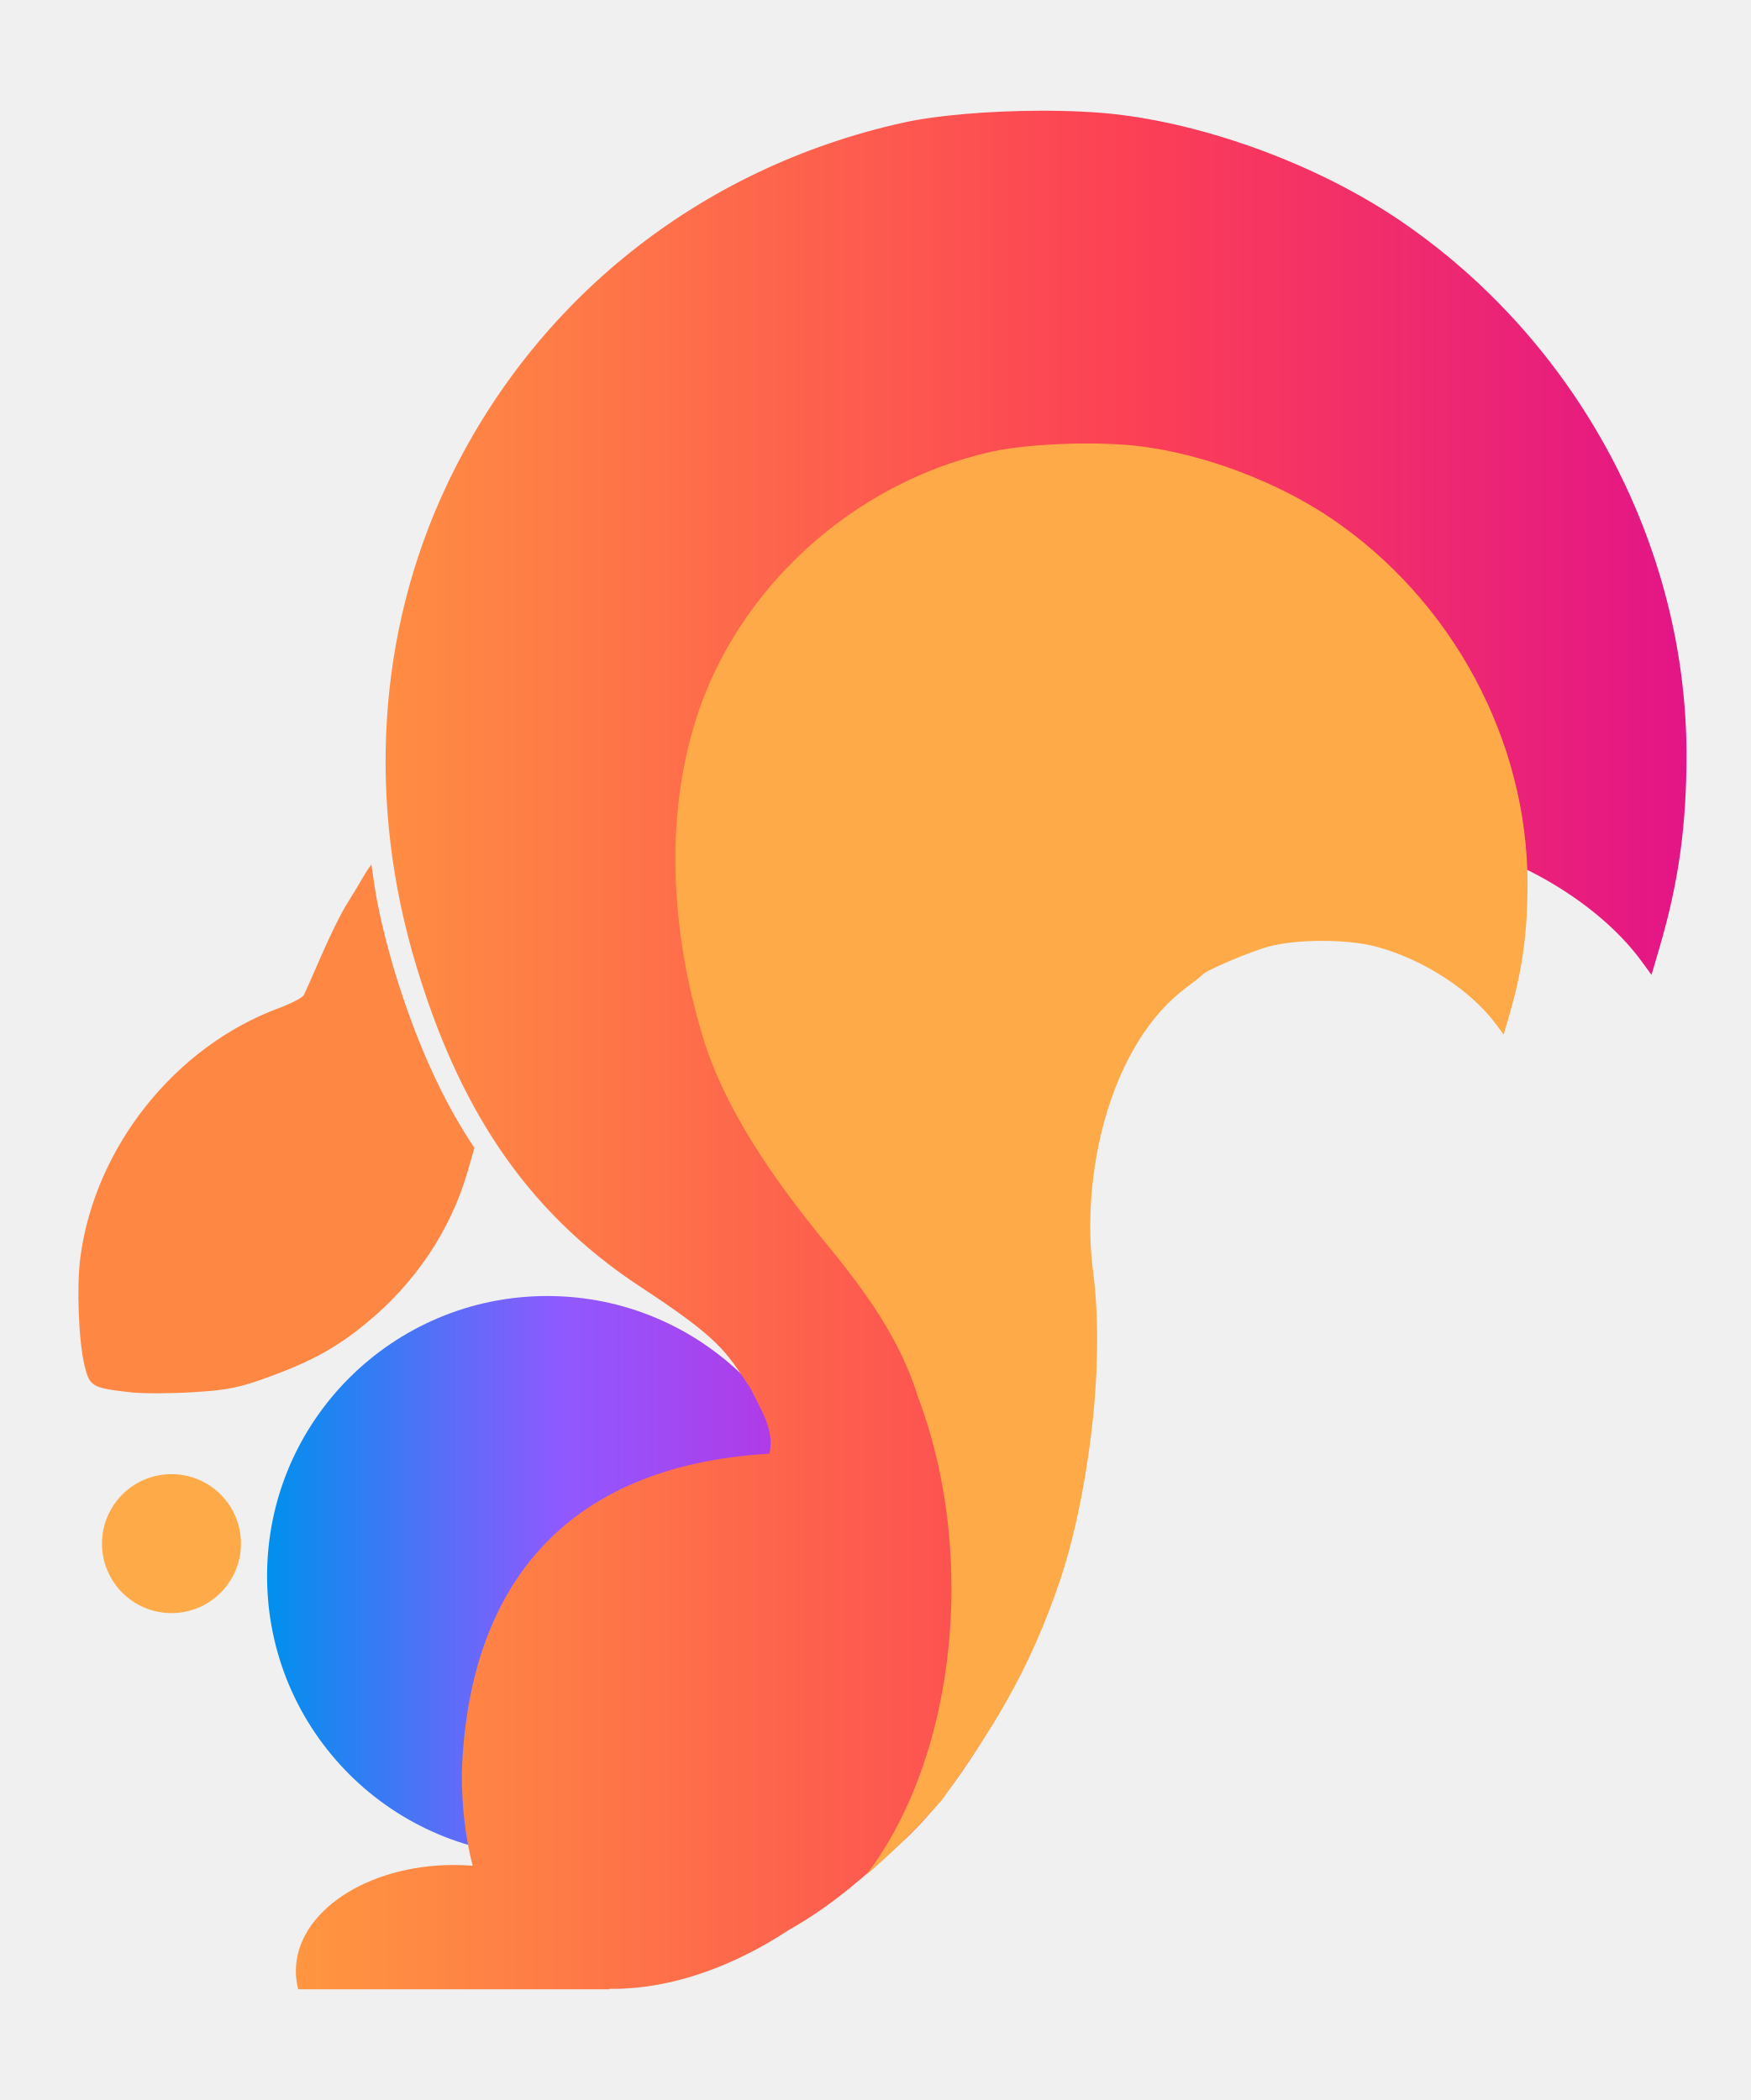
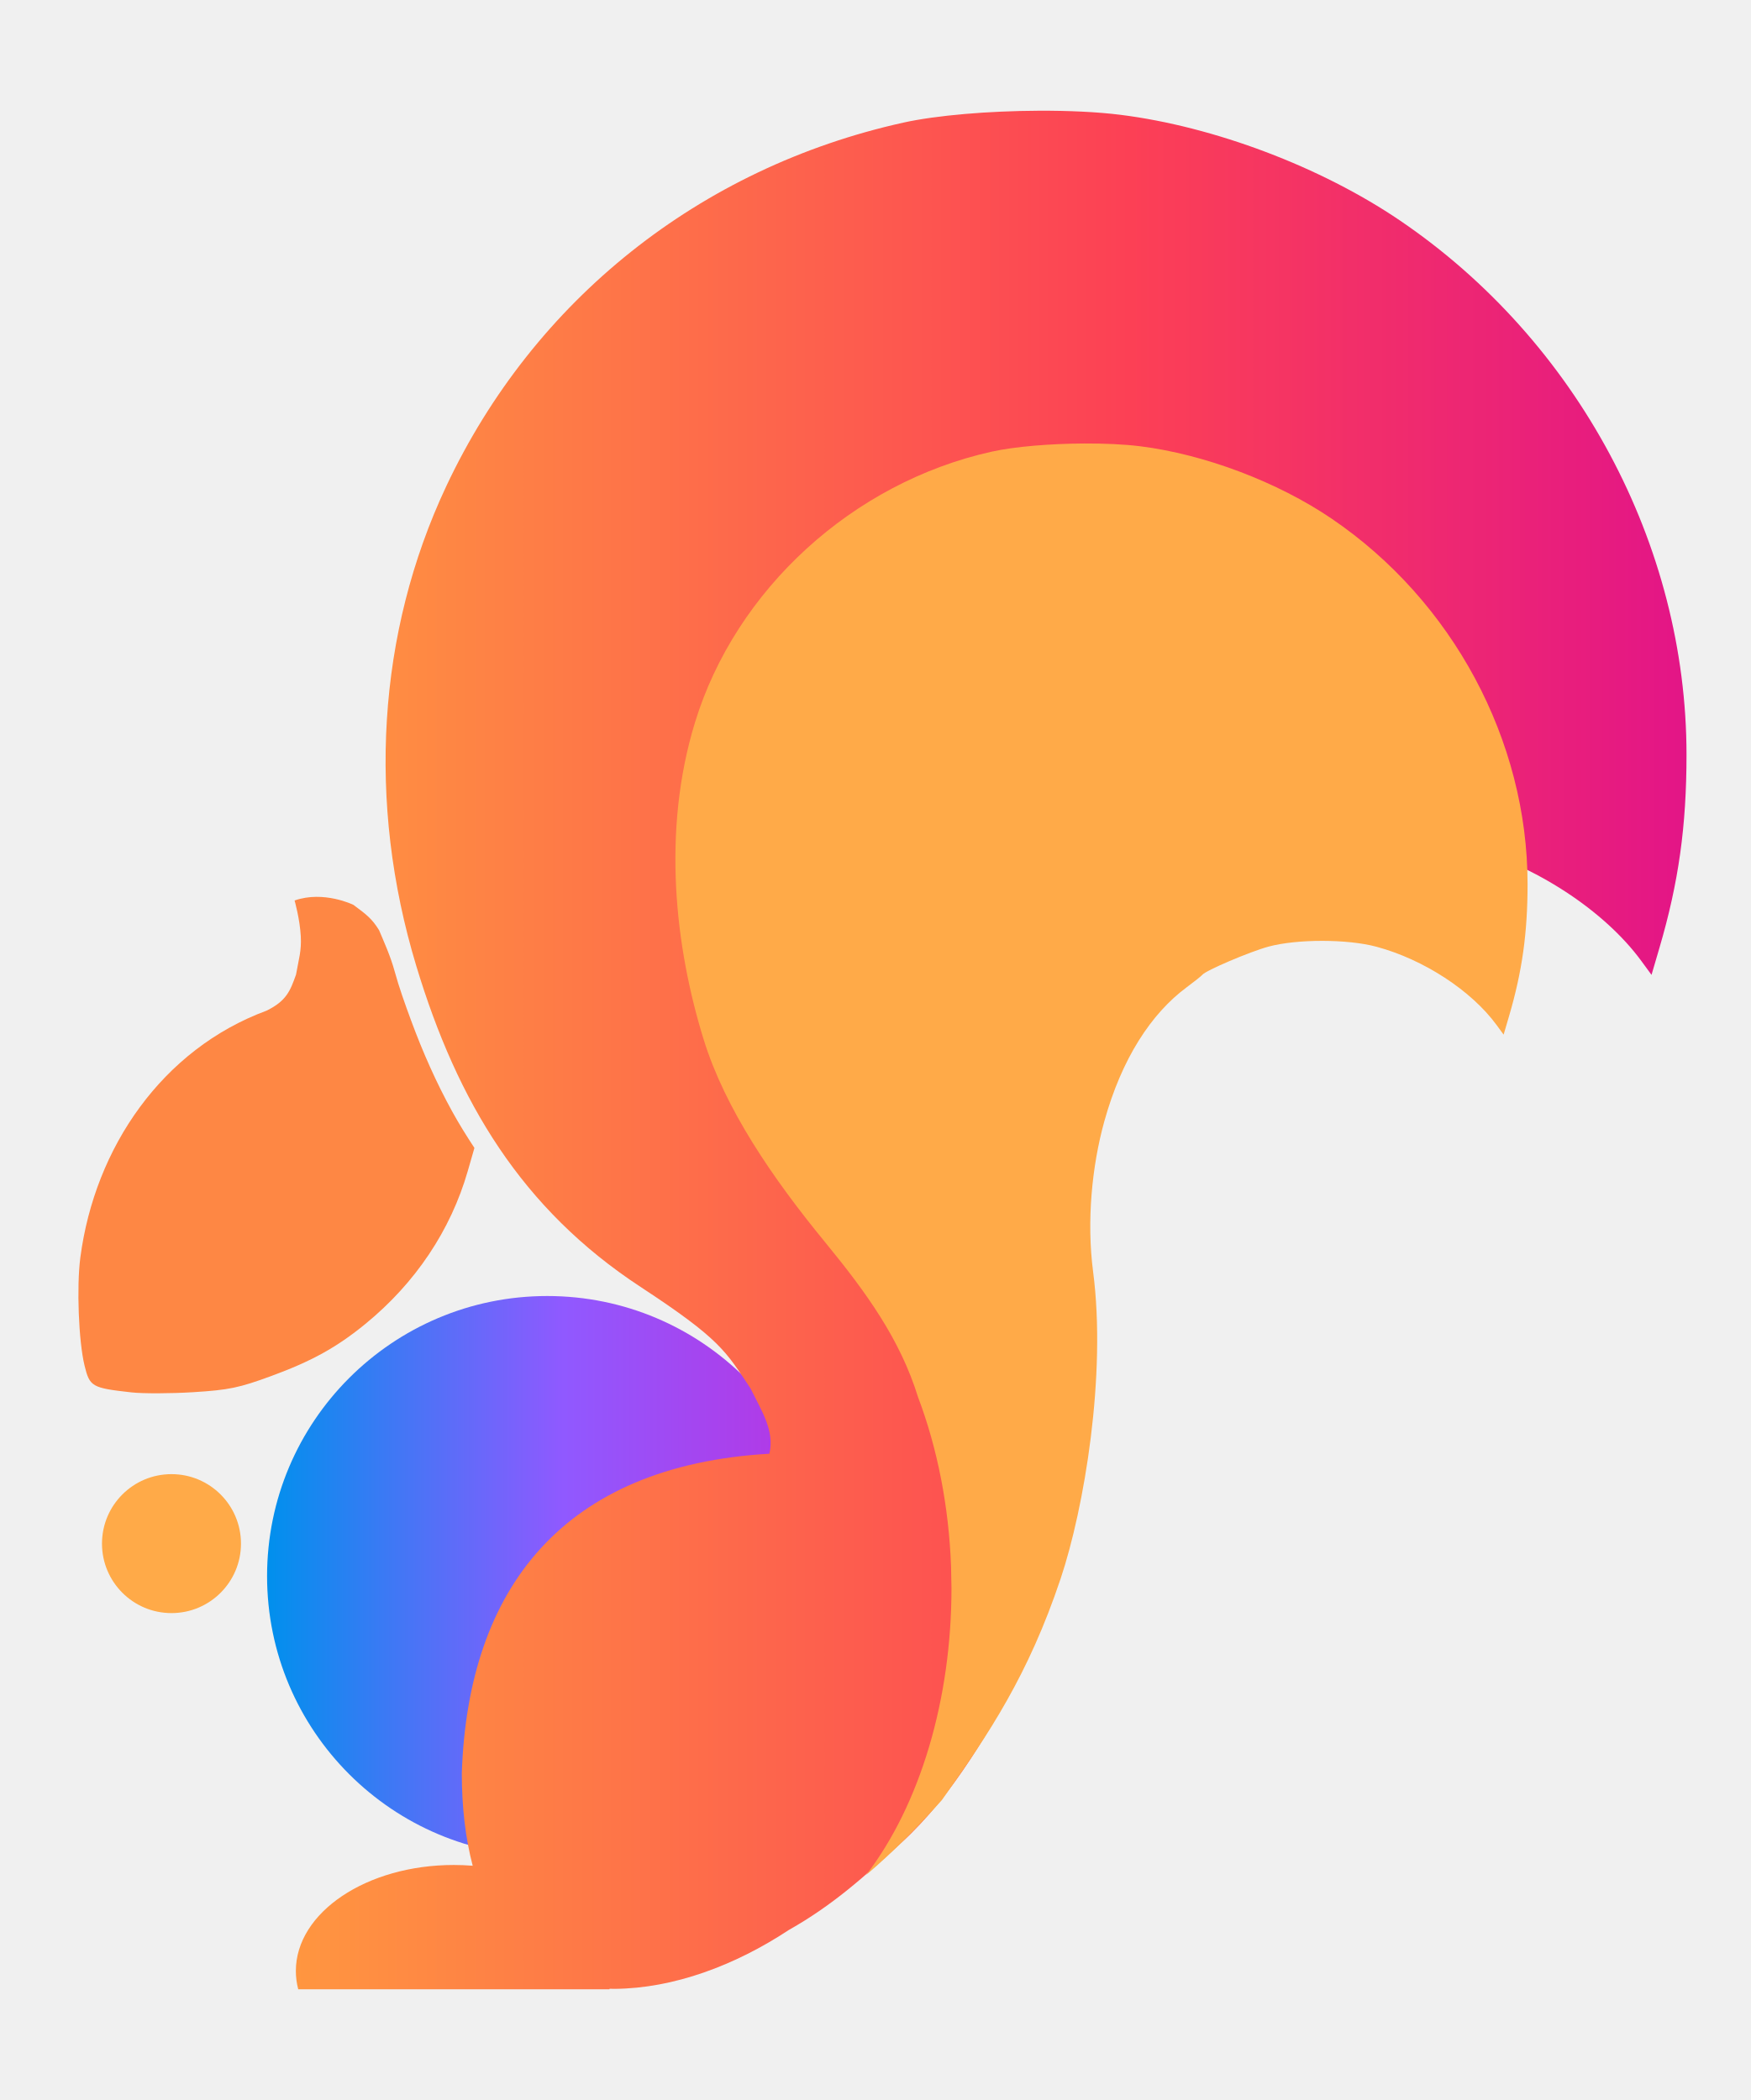
- <svg xmlns="http://www.w3.org/2000/svg" xmlns:xlink="http://www.w3.org/1999/xlink" width="550" height="660" viewBox="0 0 550 660" version="1.1" id="svg8">
+ <svg xmlns="http://www.w3.org/2000/svg" xmlns:xlink="http://www.w3.org/1999/xlink" id="svg8" version="1.1" viewBox="0 0 550 660" height="660" width="550">
  <defs id="defs2">
    <style id="style924">.cls-1,.cls-4{fill:#ff6700;}.cls-2{fill:none;}.cls-3{fill:#ff8b00;}.cls-4{opacity:0.5;}.cls-5{fill:#ff7900;}.cls-6{fill:#ffa300;}.cls-7{fill:url(#linear-gradient);}.cls-8{fill:url(#linear-gradient-2);}.cls-9{fill:url(#linear-gradient-3);}.cls-10{fill:#ffbc00;}</style>
-     <linearGradient gradientUnits="userSpaceOnUse" y2="75.055" x2="16.72" y1="9.758" x1="54.419" id="a-3">
-       <stop id="stop1057" stop-color="#ff9640" offset="0" />
-       <stop id="stop1059" stop-color="#fc4055" offset=".6" />
-       <stop id="stop1061" stop-color="#e31587" offset="1" />
+     <linearGradient id="a-3" x1="54.419" y1="9.758" x2="16.72" y2="75.055" gradientUnits="userSpaceOnUse">
+       <stop offset="0" stop-color="#ff9640" id="stop1057" />
+       <stop offset=".6" stop-color="#fc4055" id="stop1059" />
+       <stop offset="1" stop-color="#e31587" id="stop1061" />
    </linearGradient>
-     <linearGradient gradientUnits="userSpaceOnUse" y2="21.412" x2="67.226" y1="53.055" x1="35.583" id="c-9">
-       <stop id="stop1071" stop-color="#0090ed" offset="0" />
-       <stop id="stop1073" stop-color="#5b6df8" offset=".325" />
-       <stop id="stop1075" stop-color="#9059ff" offset=".529" />
-       <stop id="stop1077" stop-color="#b833e1" offset="1" />
+     <linearGradient id="c-9" x1="35.583" y1="53.055" x2="67.226" y2="21.412" gradientUnits="userSpaceOnUse">
+       <stop offset="0" stop-color="#0090ed" id="stop1071" />
+       <stop offset=".325" stop-color="#5b6df8" id="stop1073" />
+       <stop offset=".529" stop-color="#9059ff" id="stop1075" />
+       <stop offset="1" stop-color="#b833e1" id="stop1077" />
    </linearGradient>
    <style id="style1166">.cls-1{fill:#008c74;}.cls-2{fill:#009377;}.cls-3{fill:#00997c;}.cls-4{fill:#00586d;}.cls-5{fill:#00607a;}</style>
    <style id="style1215">.cls-1{fill:#fff;}.cls-2{fill:#bf6211;}.cls-3{fill:#b25814;}.cls-4{fill:#d66a18;}</style>
-     <linearGradient gradientTransform="matrix(3.713697,0,0,3.713697,-78.79137,-154.4395)" gradientUnits="userSpaceOnUse" y2="193.552" x2="101.225" y1="193.552" x1="53.819" id="linearGradient1027" xlink:href="#c-9" />
-     <linearGradient gradientUnits="userSpaceOnUse" y2="561.259" x2="659.316" y1="561.259" x1="214.615" id="linearGradient1064" xlink:href="#a-3" gradientTransform="matrix(0.9825822,0,0,0.9825822,-80.75654,-152.4743)" />
+     <linearGradient xlink:href="#c-9" id="linearGradient1027" x1="53.819" y1="193.552" x2="101.225" y2="193.552" gradientUnits="userSpaceOnUse" gradientTransform="matrix(3.713697,0,0,3.713697,-78.79137,-154.4395)" />
+     <linearGradient gradientTransform="matrix(0.9825822,0,0,0.9825822,-80.75654,-152.4743)" xlink:href="#a-3" id="linearGradient1064" x1="214.615" y1="561.259" x2="659.316" y2="561.259" gradientUnits="userSpaceOnUse" />
  </defs>
-   <g transform="translate(-37.15972,-69.00886)" style="display:inline;opacity:0.997" id="layer1">
-     <circle style="fill:url(#linearGradient1027);fill-opacity:1;stroke:none;stroke-width:0.265;stroke-linejoin:round" id="path1334" cx="209.103" cy="564.355" r="88.026" />
-     <path d="m 363.476,103.807 c -15.568,0.073 -31.965,1.405 -42.548,3.754 -63.828,14.165 -116.029,55.718 -143.555,114.271 -21.636,46.023 -24.966,99.344 -9.413,150.763 12.931,42.752 33.104,76.353 70.443,100.855 25.059,16.444 26.736,20.118 34.578,31.931 3.507,7.117 7.621,13.32 5.923,20.508 -64.695,3.744 -94.713,42.15 -96.64,100.448 0,10.58 1.14,20.372 3.42,29.048 -1.968,-0.159 -3.949,-0.24 -5.932,-0.24 -27.411,2.6e-4 -49.631,14.919 -49.632,33.323 -2.2e-4,1.926 0.248,3.849 0.743,5.746 h 97.778 c 0.014,-0.055 0.028,-0.11 0.042,-0.165 0.544,0.012 1.081,0.036 1.635,0.031 18.529,-0.168 37.758,-7.335 54.677,-18.496 13.968,-7.895 23.542,-16.609 35.676,-27.716 15.561,-14.244 28.488,-35.855 38.518,-56.758 17.028,-35.486 23.167,-102.88 16.963,-127.818 -5.658,-22.741 -5.8,-36.15 -0.605,-56.677 5.138,-20.302 18.698,-40.885 34.841,-52.887 3.643,-2.708 6.911,-5.31 7.262,-5.78 1.466,-1.966 21.918,-10.69 30.462,-12.994 13.14,-3.544 36.276,-3.513 49.565,0.065 21.657,5.832 43.55,20.105 55.172,35.97 l 3.228,4.406 2.51,-8.557 c 6.009,-20.487 8.486,-38.18 8.486,-60.621 0,-65.978 -34.401,-130.124 -90.048,-167.914 -24.795,-16.838 -58.365,-29.529 -87.859,-33.216 -7.309,-0.914 -16.352,-1.324 -25.693,-1.28 z" style="fill:url(#linearGradient1064);fill-opacity:1;stroke:none;stroke-width:0.265;stroke-linejoin:round" id="path915" />
-     <path d="m 377.855,208.391 c -10.65,0.05 -21.867,0.961 -29.107,2.568 -43.663,9.69 -80.427,43.323 -93.221,85.116 -10.463,34.18 -6.263,70.63 2.765,99.744 6.725,21.686 21.52,43.362 38.135,63.618 13.035,15.892 23.581,30.556 29.182,48.649 6.108,16.124 9.668,34.354 10.377,53.136 l 0.133,6.976 c -2.6e-4,34.873 -9.829,67.916 -26.791,90.069 8.428,-7.178 16.337,-15.119 23.776,-23.526 14.941,-20.973 27.201,-39.443 37.29,-69.516 7.437,-22.17 14.471,-64.044 10.227,-96.544 -2.076,-15.896 -0.363,-33.234 3.506,-47.193 5.5,-19.844 14.776,-33.924 25.82,-42.134 2.492,-1.853 4.729,-3.634 4.969,-3.955 1.003,-1.345 14.993,-7.311 20.838,-8.887 8.989,-2.424 24.816,-2.404 33.907,0.044 14.815,3.99 29.791,13.752 37.741,24.605 l 2.207,3.015 1.718,-5.855 c 4.111,-14.014 5.805,-26.117 5.805,-41.468 0,-45.134 -23.532,-89.013 -61.599,-114.864 -16.961,-11.518 -39.925,-20.202 -60.101,-22.724 -5,-0.625 -11.185,-0.903 -17.575,-0.873 z" style="fill:#ffaa48;fill-opacity:1;stroke-width:1" id="path1261-3-2" />
-     <circle r="21.836" cy="554.146" cx="91.041" id="path898" style="fill:#ffaa48;fill-opacity:1;stroke:none;stroke-width:0.265;stroke-linejoin:round" />
-     <path d="m 153.848,340.704 c -0.625,0.794 -1.406,1.936 -2.268,3.414 -1.557,2.673 -4.155,6.978 -5.771,9.568 -1.617,2.59 -5.066,9.619 -7.666,15.617 -2.601,5.998 -5.069,11.58 -5.484,12.404 -0.416,0.824 -3.945,2.679 -7.844,4.121 -32.652,12.078 -57.846,43.717 -62.408,78.375 -1.208,9.18 -0.545,26.329 1.314,33.967 1.623,6.668 2.294,7.052 14.709,8.441 3.639,0.407 12.403,0.381 19.477,-0.061 11.18,-0.697 14.384,-1.363 24.518,-5.092 12.77,-4.699 20.536,-9.002 29.561,-16.377 15.687,-12.821 26.79,-29.409 32.148,-48.031 l 2.092,-7.266 c -2.459,-3.737 -4.83,-7.541 -7.01,-11.5 -2.47,-4.487 -4.768,-9.116 -6.914,-13.889 -2.147,-4.772 -4.142,-9.688 -6.004,-14.746 -1.862,-5.058 -3.591,-10.26 -5.207,-15.604 -1.944,-6.427 -3.594,-12.885 -4.949,-19.354 -0.976,-4.659 -1.621,-9.326 -2.293,-13.99 z" style="opacity:0.997;fill:#fe8744;fill-opacity:1;stroke-width:1" id="path1267-0" />
+   <g id="layer1" style="display:inline;opacity:0.997" transform="translate(-37.15972,-69.00886)">
+     <circle r="88.026" cy="564.355" cx="209.103" id="path1334" style="fill:url(#linearGradient1027);fill-opacity:1;stroke:none;stroke-width:0.265;stroke-linejoin:round" />
+     <path id="path915" style="fill:url(#linearGradient1064);fill-opacity:1;stroke:none;stroke-width:0.265;stroke-linejoin:round" d="m 363.476,103.807 c -15.568,0.073 -31.965,1.405 -42.548,3.754 -63.828,14.165 -116.029,55.718 -143.555,114.271 -21.636,46.023 -24.966,99.344 -9.413,150.763 12.931,42.752 33.104,76.353 70.443,100.855 25.059,16.444 26.736,20.118 34.578,31.931 3.507,7.117 7.621,13.32 5.923,20.508 -64.695,3.744 -94.713,42.15 -96.64,100.448 0,10.58 1.14,20.372 3.42,29.048 -1.968,-0.159 -3.949,-0.24 -5.932,-0.24 -27.411,2.6e-4 -49.631,14.919 -49.632,33.323 -2.2e-4,1.926 0.248,3.849 0.743,5.746 h 97.778 c 0.014,-0.055 0.028,-0.11 0.042,-0.165 0.544,0.012 1.081,0.036 1.635,0.031 18.529,-0.168 37.758,-7.335 54.677,-18.496 13.968,-7.895 23.542,-16.609 35.676,-27.716 15.561,-14.244 28.488,-35.855 38.518,-56.758 17.028,-35.486 23.167,-102.88 16.963,-127.818 -5.658,-22.741 -5.8,-36.15 -0.605,-56.677 5.138,-20.302 18.698,-40.885 34.841,-52.887 3.643,-2.708 6.911,-5.31 7.262,-5.78 1.466,-1.966 21.918,-10.69 30.462,-12.994 13.14,-3.544 36.276,-3.513 49.565,0.065 21.657,5.832 43.55,20.105 55.172,35.97 l 3.228,4.406 2.51,-8.557 c 6.009,-20.487 8.486,-38.18 8.486,-60.621 0,-65.978 -34.401,-130.124 -90.048,-167.914 -24.795,-16.838 -58.365,-29.529 -87.859,-33.216 -7.309,-0.914 -16.352,-1.324 -25.693,-1.28 z" />
+     <path id="path1261-3-2" style="fill:#ffaa48;fill-opacity:1;stroke-width:1" d="m 377.855,208.391 c -10.65,0.05 -21.867,0.961 -29.107,2.568 -43.663,9.69 -80.427,43.323 -93.221,85.116 -10.463,34.18 -6.263,70.63 2.765,99.744 6.725,21.686 21.52,43.362 38.135,63.618 13.035,15.892 23.581,30.556 29.182,48.649 6.108,16.124 9.668,34.354 10.377,53.136 l 0.133,6.976 c -2.6e-4,34.873 -9.829,67.916 -26.791,90.069 8.428,-7.178 16.337,-15.119 23.776,-23.526 14.941,-20.973 27.201,-39.443 37.29,-69.516 7.437,-22.17 14.471,-64.044 10.227,-96.544 -2.076,-15.896 -0.363,-33.234 3.506,-47.193 5.5,-19.844 14.776,-33.924 25.82,-42.134 2.492,-1.853 4.729,-3.634 4.969,-3.955 1.003,-1.345 14.993,-7.311 20.838,-8.887 8.989,-2.424 24.816,-2.404 33.907,0.044 14.815,3.99 29.791,13.752 37.741,24.605 l 2.207,3.015 1.718,-5.855 c 4.111,-14.014 5.805,-26.117 5.805,-41.468 0,-45.134 -23.532,-89.013 -61.599,-114.864 -16.961,-11.518 -39.925,-20.202 -60.101,-22.724 -5,-0.625 -11.185,-0.903 -17.575,-0.873 z" />
+     <circle style="fill:#ffaa48;fill-opacity:1;stroke:none;stroke-width:0.265;stroke-linejoin:round" id="path898" cx="91.041" cy="554.146" r="21.836" />
+     <path id="path1267-0" style="opacity:0.997;fill:#fe8744;fill-opacity:1;stroke-width:1" d="m 148.186,353.382 c 0,0 -9.327,-4.576 -18.464,-1.362 0,0 1.673,5.878 1.951,11.306 0.237,4.622 -0.631,7.021 -1.496,11.975 -1.8,5.046 -2.978,8.287 -9.294,11.357 -32.652,12.078 -53.914,42.888 -58.476,77.547 -1.208,9.18 -0.545,26.329 1.314,33.967 1.623,6.668 2.294,7.052 14.709,8.441 3.639,0.407 12.403,0.381 19.477,-0.061 11.18,-0.697 14.384,-1.363 24.518,-5.092 12.77,-4.699 20.536,-9.002 29.561,-16.377 15.687,-12.821 26.79,-29.409 32.148,-48.031 l 2.092,-7.266 c -2.459,-3.737 -4.83,-7.541 -7.01,-11.5 -2.47,-4.487 -4.768,-9.116 -6.914,-13.889 -2.147,-4.772 -4.142,-9.688 -6.004,-14.746 -1.862,-5.058 -3.73,-10.219 -5.207,-15.604 -1.271,-4.633 -3.236,-8.898 -4.815,-12.676 -2.159,-3.49 -3.769,-4.81 -8.089,-7.99 z" />
  </g>
</svg>
